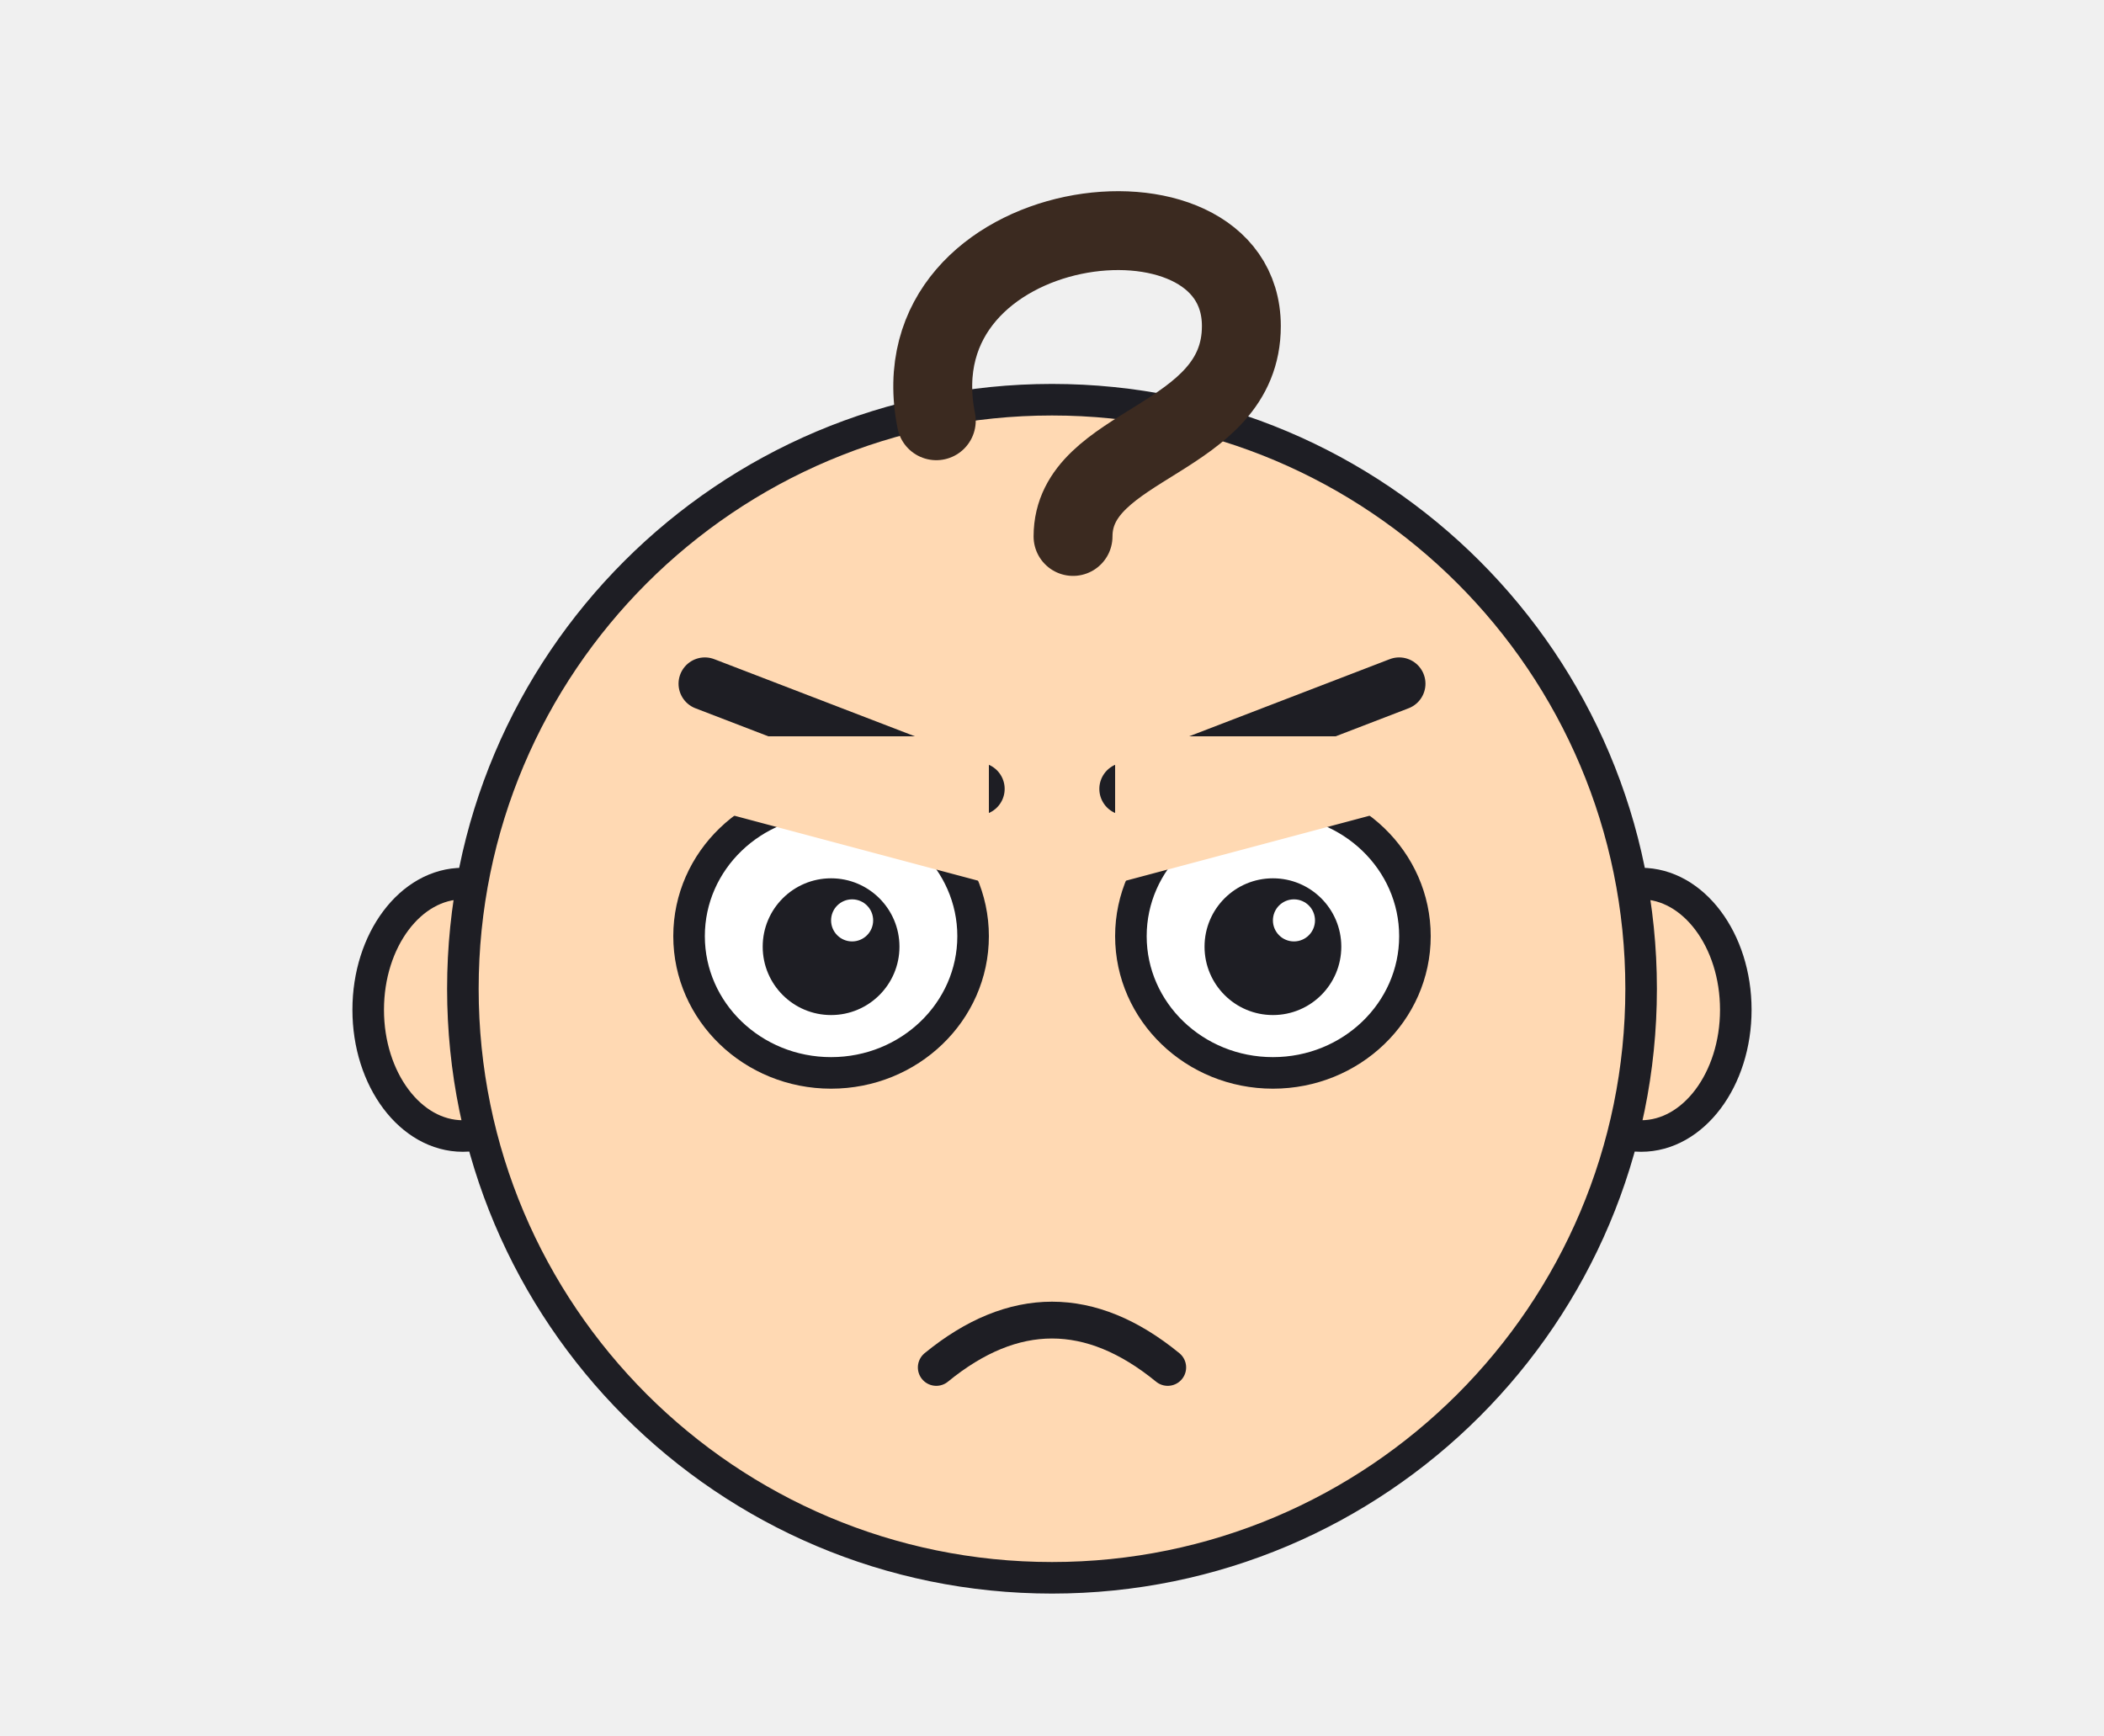
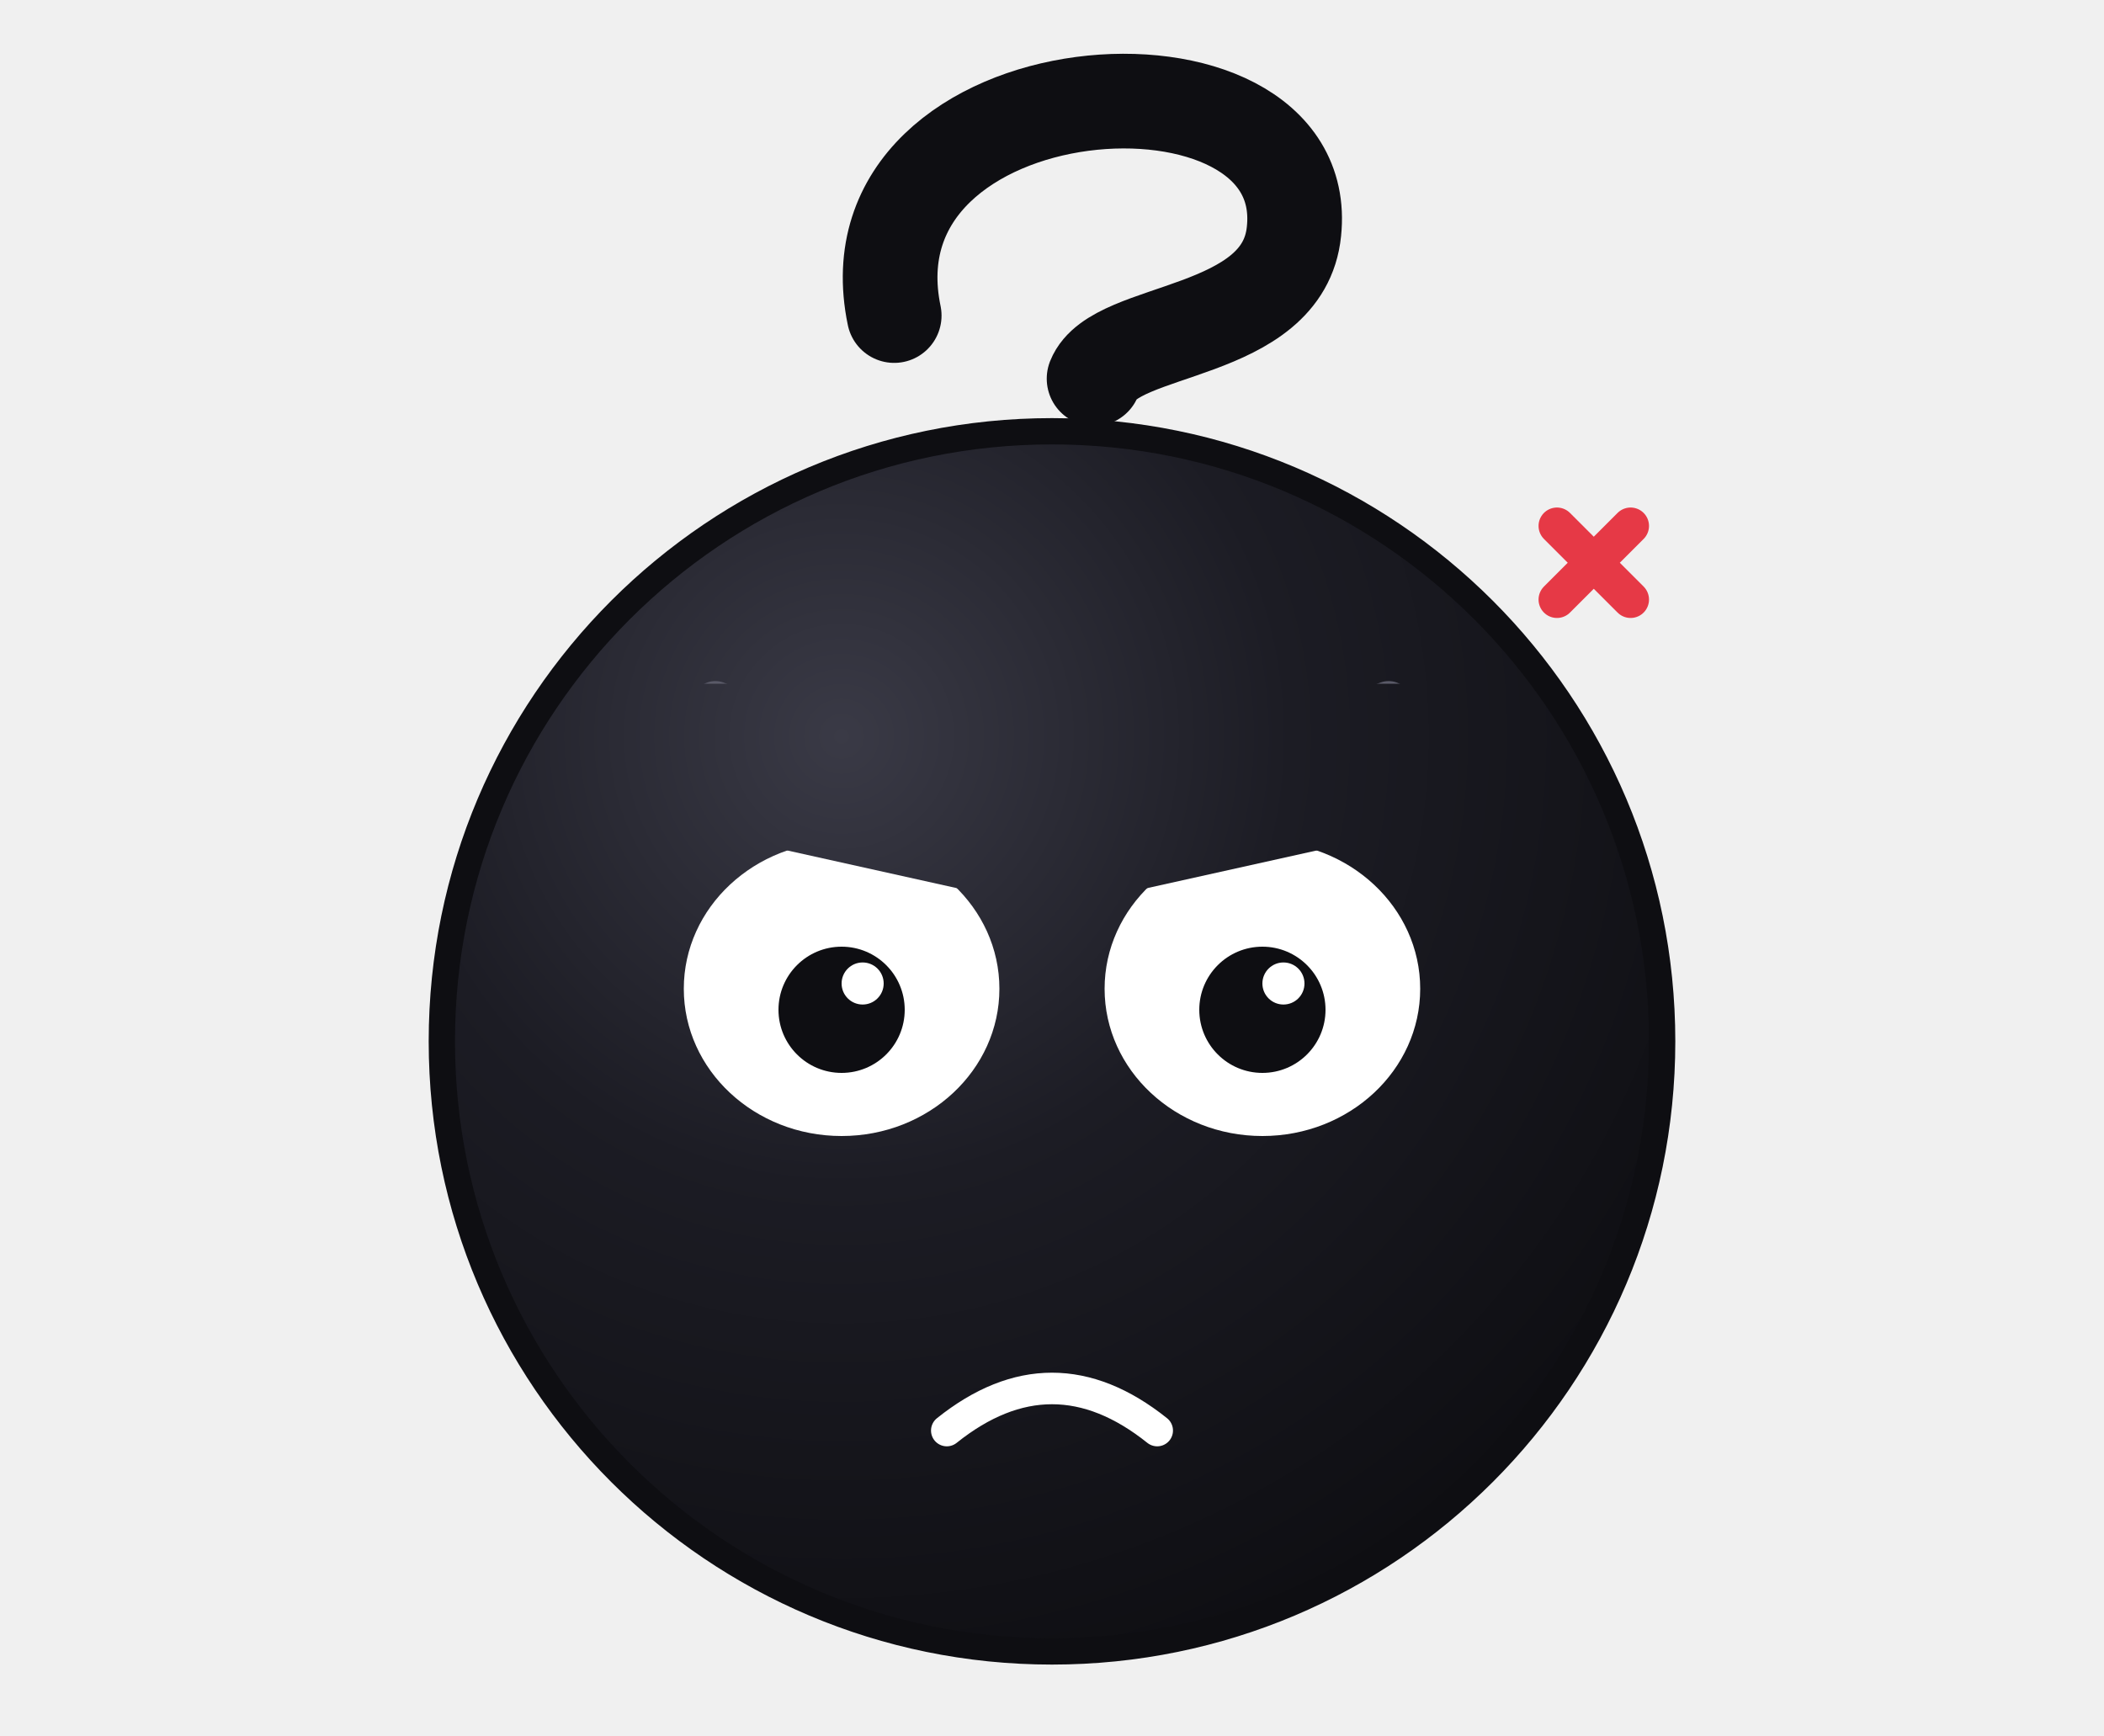
<svg xmlns="http://www.w3.org/2000/svg" width="400" height="330" viewBox="60 -10 280 330">
-   <ellipse cx="88" cy="182" rx="18" ry="24" fill="#FFD9B3" stroke="#1E1E24" stroke-width="6" />
-   <ellipse cx="312" cy="182" rx="18" ry="24" fill="#FFD9B3" stroke="#1E1E24" stroke-width="6" />
-   <circle cx="200" cy="178" r="112" fill="#FFD9B3" stroke="#1E1E24" stroke-width="6" />
-   <path d="M178 70 C170 30 236 22 236 52 C236 74 204 74 204 92" fill="none" stroke="#3B2A20" stroke-width="15" stroke-linecap="round" />
-   <circle cx="204" cy="76" r="0" />
-   <line x1="134" y1="120" x2="186" y2="140" stroke="#1E1E24" stroke-width="10" stroke-linecap="round" />
-   <line x1="214" y1="140" x2="266" y2="120" stroke="#1E1E24" stroke-width="10" stroke-linecap="round" />
-   <ellipse cx="158" cy="168" rx="27" ry="26" fill="#fff" stroke="#1E1E24" stroke-width="6" />
-   <circle cx="158" cy="170" r="13" fill="#1E1E24" />
-   <circle cx="162" cy="165" r="4" fill="#fff" />
-   <ellipse cx="242" cy="168" rx="27" ry="26" fill="#fff" stroke="#1E1E24" stroke-width="6" />
-   <circle cx="242" cy="170" r="13" fill="#1E1E24" />
-   <circle cx="246" cy="165" r="4" fill="#fff" />
-   <path d="M128 142 L188 158 L188 130 L128 130 Z" fill="#FFD9B3" />
-   <path d="M212 158 L272 142 L272 130 L212 130 Z" fill="#FFD9B3" />
-   <path d="M178 250 Q200 232 222 250" fill="none" stroke="#1E1E24" stroke-width="7" stroke-linecap="round" />
+   <defs>
+     <radialGradient id="hl" gradientUnits="userSpaceOnUse" cx="160" cy="130" r="190">
+       <stop offset="0" stop-color="#3A3A46" />
+       <stop offset=".45" stop-color="#1C1C24" />
+       <stop offset="1" stop-color="#0E0E12" />
+     </radialGradient>
+   </defs>
+   <path d="M170 50 C160 2 250 -4 246 34 C244 54 212 52 208 62" fill="none" stroke="#0E0E12" stroke-width="18" stroke-linecap="round" />
+   <circle cx="200" cy="188" r="116" fill="url(#hl)" stroke="#0E0E12" stroke-width="5" />
+   <line x1="136" y1="124" x2="188" y2="144" stroke="#5A5A68" stroke-width="9" stroke-linecap="round" />
+   <line x1="212" y1="144" x2="264" y2="124" stroke="#5A5A68" stroke-width="9" stroke-linecap="round" />
+   <ellipse cx="160" cy="178" rx="30" ry="28" fill="#fff" />
+   <circle cx="160" cy="182" r="12" fill="#0E0E12" />
+   <circle cx="164" cy="177" r="4" fill="#fff" />
+   <ellipse cx="240" cy="178" rx="30" ry="28" fill="#fff" />
+   <circle cx="240" cy="182" r="12" fill="#0E0E12" />
+   <circle cx="244" cy="177" r="4" fill="#fff" />
+   <path d="M124 146 L196 162 L196 120 L124 120Z" fill="url(#hl)" />
+   <path d="M204 162 L276 146 L276 120 L204 120Z" fill="url(#hl)" />
+   <path d="M180 262 Q200 246 220 262" fill="none" stroke="#fff" stroke-width="6" stroke-linecap="round" />
+   <path d="M296 104 l14 -14 m-14 0 l14 14" stroke="#E63946" stroke-width="7" stroke-linecap="round" />
</svg>
